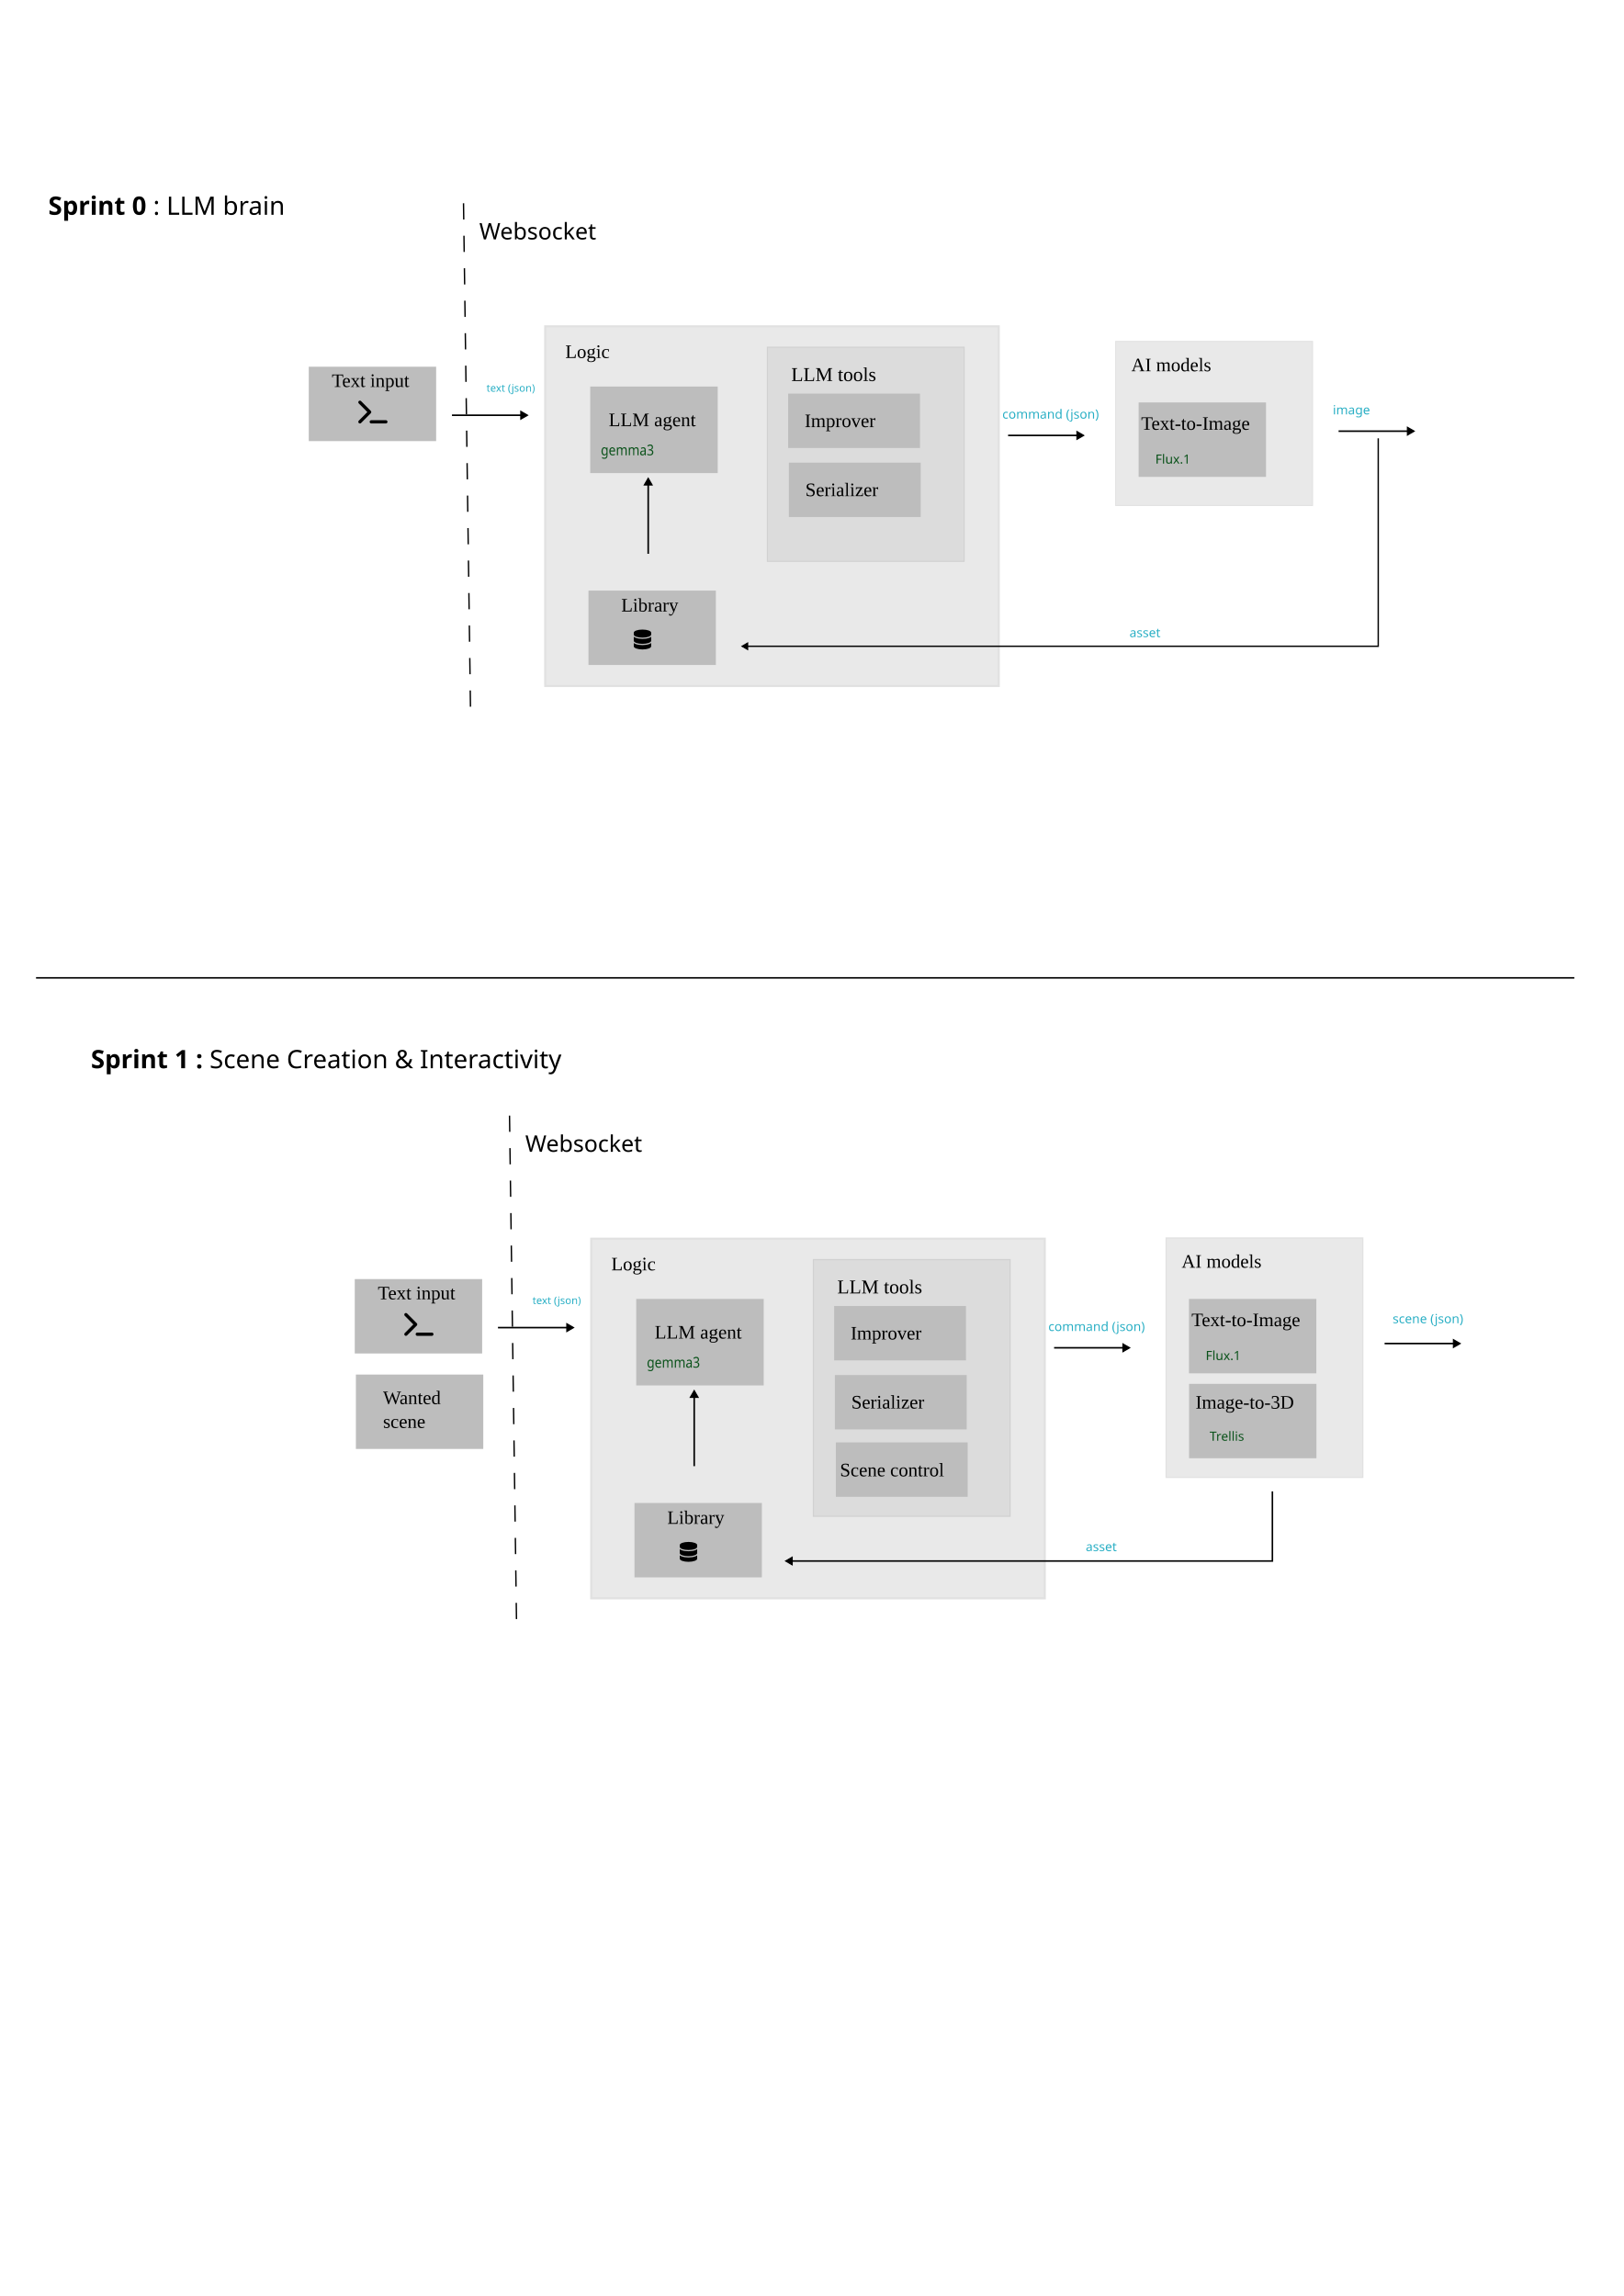
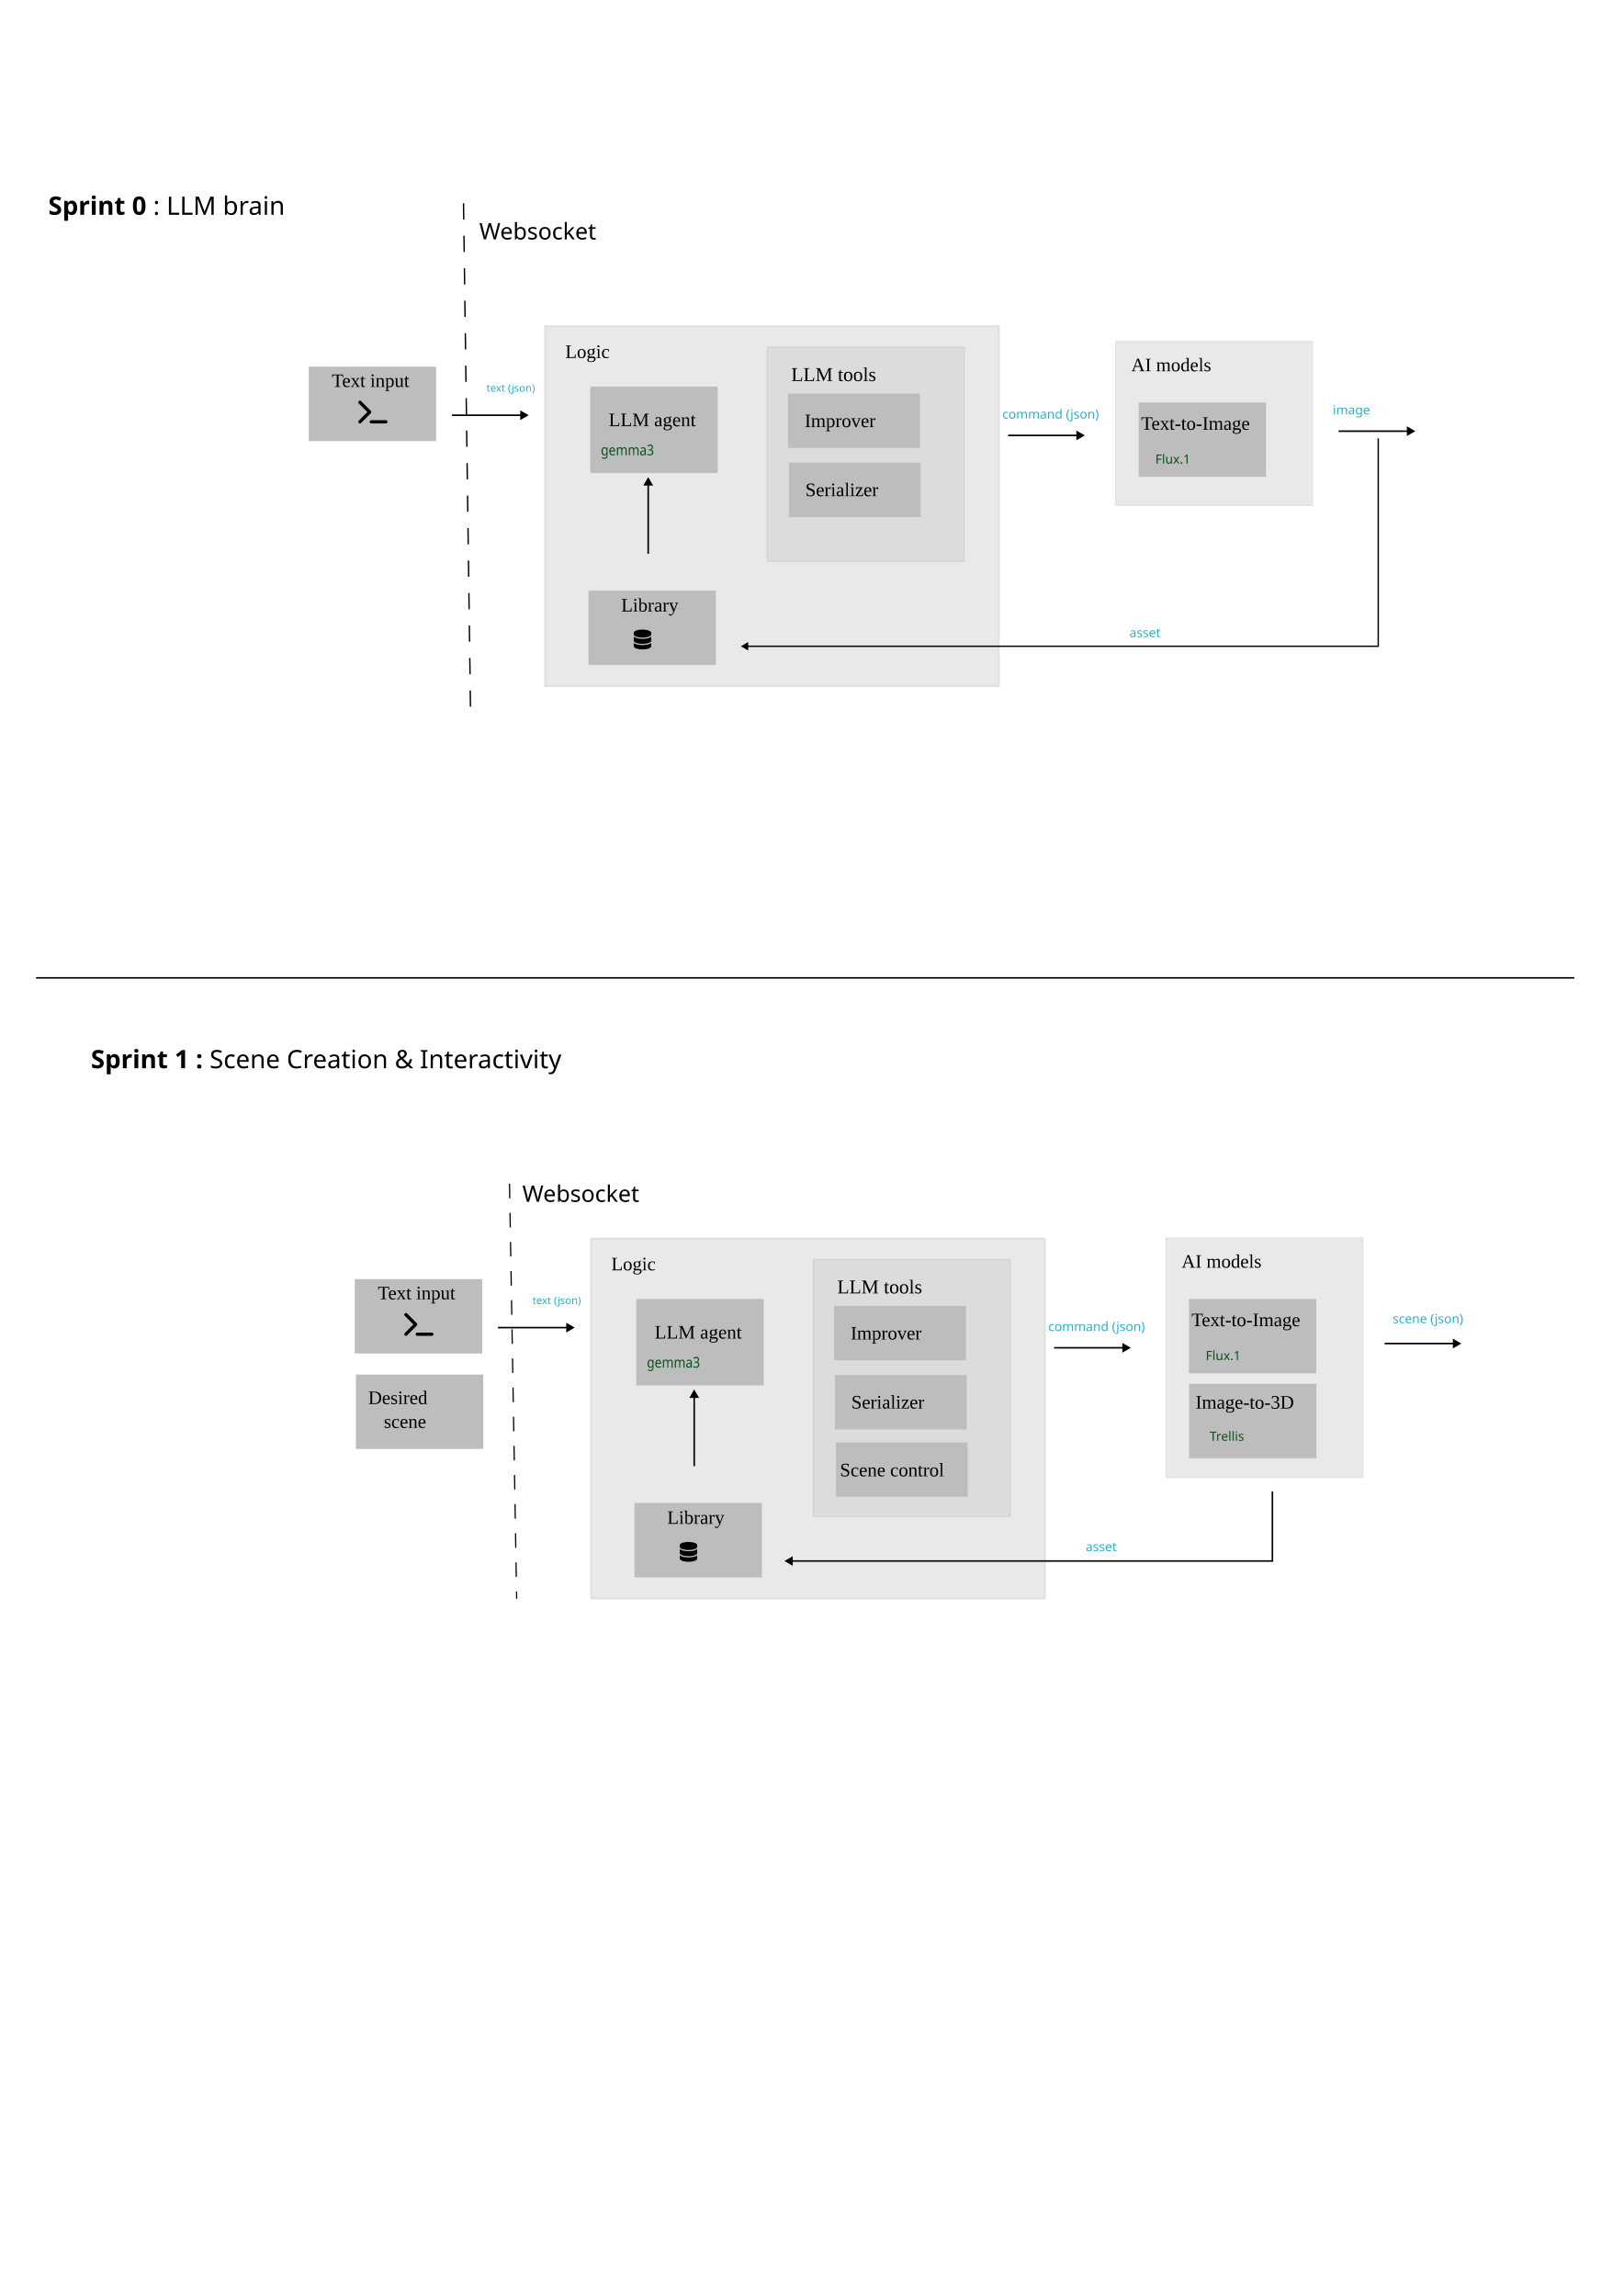
<svg xmlns="http://www.w3.org/2000/svg" width="210mm" height="297mm" viewBox="0 0 210 297" version="1.1" id="svg838">
  <defs id="defs835">
    <marker style="overflow:visible" id="marker12059-9" refX="0" refY="0" orient="auto-start-reverse" markerWidth="5.324" markerHeight="6.155" viewBox="0 0 5.324 6.155" preserveAspectRatio="xMidYMid">
      <path transform="scale(0.5)" style="fill:context-stroke;fill-rule:evenodd;stroke:context-stroke;stroke-width:1pt" d="M 5.77,0 -2.88,5 V -5 Z" id="path12057-09" />
    </marker>
    <marker style="overflow:visible" id="marker12059-9-9" refX="0" refY="0" orient="auto-start-reverse" markerWidth="5.324" markerHeight="6.155" viewBox="0 0 5.324 6.155" preserveAspectRatio="xMidYMid">
      <path transform="scale(0.5)" style="fill:context-stroke;fill-rule:evenodd;stroke:context-stroke;stroke-width:1pt" d="M 5.77,0 -2.88,5 V -5 Z" id="path12057-09-9" />
    </marker>
    <marker style="overflow:visible" id="marker12059-9-4" refX="0" refY="0" orient="auto-start-reverse" markerWidth="5.324" markerHeight="6.155" viewBox="0 0 5.324 6.155" preserveAspectRatio="xMidYMid">
      <path transform="scale(0.5)" style="fill:context-stroke;fill-rule:evenodd;stroke:context-stroke;stroke-width:1pt" d="M 5.77,0 -2.88,5 V -5 Z" id="path12057-09-3" />
    </marker>
    <marker style="overflow:visible" id="marker12059-9-4-1" refX="0" refY="0" orient="auto-start-reverse" markerWidth="5.324" markerHeight="6.155" viewBox="0 0 5.324 6.155" preserveAspectRatio="xMidYMid">
      <path transform="scale(0.5)" style="fill:context-stroke;fill-rule:evenodd;stroke:context-stroke;stroke-width:1pt" d="M 5.77,0 -2.88,5 V -5 Z" id="path12057-09-3-4" />
    </marker>
    <marker style="overflow:visible" id="marker12059-9-1" refX="0" refY="0" orient="auto-start-reverse" markerWidth="5.324" markerHeight="6.155" viewBox="0 0 5.324 6.155" preserveAspectRatio="xMidYMid">
      <path transform="scale(0.5)" style="fill:context-stroke;fill-rule:evenodd;stroke:context-stroke;stroke-width:1pt" d="M 5.77,0 -2.88,5 V -5 Z" id="path12057-09-5" />
    </marker>
    <marker style="overflow:visible" id="marker12059-9-4-5" refX="0" refY="0" orient="auto-start-reverse" markerWidth="5.324" markerHeight="6.155" viewBox="0 0 5.324 6.155" preserveAspectRatio="xMidYMid">
      <path transform="scale(0.5)" style="fill:context-stroke;fill-rule:evenodd;stroke:context-stroke;stroke-width:1pt" d="M 5.77,0 -2.88,5 V -5 Z" id="path12057-09-3-47" />
    </marker>
    <marker style="overflow:visible" id="marker12059-9-4-1-6" refX="0" refY="0" orient="auto-start-reverse" markerWidth="5.324" markerHeight="6.155" viewBox="0 0 5.324 6.155" preserveAspectRatio="xMidYMid">
      <path transform="scale(0.5)" style="fill:context-stroke;fill-rule:evenodd;stroke:context-stroke;stroke-width:1pt" d="M 5.77,0 -2.88,5 V -5 Z" id="path12057-09-3-4-5" />
    </marker>
    <marker style="overflow:visible" id="marker12059-9-9-6" refX="0" refY="0" orient="auto-start-reverse" markerWidth="5.324" markerHeight="6.155" viewBox="0 0 5.324 6.155" preserveAspectRatio="xMidYMid">
      <path transform="scale(0.5)" style="fill:context-stroke;fill-rule:evenodd;stroke:context-stroke;stroke-width:1pt" d="M 5.77,0 -2.88,5 V -5 Z" id="path12057-09-9-9" />
    </marker>
  </defs>
  <g id="layer1">
    <text xml:space="preserve" style="font-style:normal;font-variant:normal;font-weight:normal;font-stretch:normal;font-size:1.347px;font-family:sans-serif;-inkscape-font-specification:'sans-serif, Normal';font-variant-ligatures:normal;font-variant-caps:normal;font-variant-numeric:normal;font-variant-east-asian:normal;fill:#27aec4;fill-opacity:1;stroke:none;stroke-width:0.127;stroke-dasharray:none;stroke-dashoffset:0;stroke-opacity:1" x="62.922" y="50.667" id="text26095-0-62">
      <tspan id="tspan26093-3-6" style="fill:#27aec4;fill-opacity:1;stroke:none;stroke-width:0.127" x="62.922" y="50.667">text (json)</tspan>
    </text>
    <text xml:space="preserve" style="font-style:normal;font-variant:normal;font-weight:normal;font-stretch:normal;font-size:1.643px;font-family:sans-serif;-inkscape-font-specification:'sans-serif, Normal';font-variant-ligatures:normal;font-variant-caps:normal;font-variant-numeric:normal;font-variant-east-asian:normal;fill:#27aec4;fill-opacity:1;stroke:none;stroke-width:0.155;stroke-dasharray:none;stroke-dashoffset:0;stroke-opacity:1" x="129.633" y="54.15" id="text26095-0-6">
      <tspan id="tspan26093-3-0" style="fill:#27aec4;fill-opacity:1;stroke:none;stroke-width:0.155" x="129.633" y="54.15">command (json)</tspan>
    </text>
    <rect style="fill:#e9e9e9;fill-opacity:1;stroke:#e1e1e1;stroke-width:0.271;stroke-dasharray:none;stroke-opacity:1" id="rect17450-7-8-9-6-2" width="58.655" height="46.52" x="70.516" y="42.214" />
    <rect style="fill:#e9e9e9;fill-opacity:1;stroke:#e1e1e1;stroke-width:0.121;stroke-dasharray:none;stroke-opacity:1" id="rect17450-7-8-9-6-2-4" width="25.466" height="21.229" x="144.296" y="44.164" />
    <rect style="fill:#bdbdbd;fill-opacity:1;stroke-width:0.2" id="rect2531-7-5-0-19-2-1" width="16.475" height="9.624" x="147.264" y="52.061" />
    <text xml:space="preserve" style="font-style:normal;font-variant:normal;font-weight:normal;font-stretch:normal;font-size:1.643px;font-family:sans-serif;-inkscape-font-specification:'sans-serif, Normal';font-variant-ligatures:normal;font-variant-caps:normal;font-variant-numeric:normal;font-variant-east-asian:normal;fill:#0a521a;fill-opacity:1;stroke-width:0.205" x="149.422" y="59.966" id="text5242-1-0">
      <tspan id="tspan5240-7-8" style="font-style:normal;font-variant:normal;font-weight:normal;font-stretch:normal;font-size:1.643px;font-family:sans-serif;-inkscape-font-specification:'sans-serif, Normal';font-variant-ligatures:normal;font-variant-caps:normal;font-variant-numeric:normal;font-variant-east-asian:normal;fill:#0a521a;fill-opacity:1;stroke-width:0.205" x="149.422" y="59.966">Flux.1</tspan>
    </text>
    <text xml:space="preserve" style="font-size:2.465px;fill:#000000;fill-opacity:1;stroke-width:0.205" x="147.586" y="55.59" id="text6710-9-6">
      <tspan id="tspan6708-7-4" style="stroke-width:0.205" x="147.586" y="55.59">Text-to-Image</tspan>
    </text>
    <rect style="fill:#bdbdbd;fill-opacity:1;stroke-width:0.2" id="rect2531-7-5-0-6-9-2" width="16.475" height="9.624" x="39.933" y="47.436" />
    <path d="m 46.401,52.184 c -0.082,-0.082 -0.082,-0.216 0,-0.298 0.082,-0.082 0.215,-0.082 0.297,0 l 1.259,1.266 c 0.082,0.082 0.082,0.216 0,0.299 l -1.259,1.266 c -0.082,0.082 -0.215,0.082 -0.297,0 -0.082,-0.082 -0.082,-0.216 0,-0.299 l 1.11,-1.117 z m 1.617,2.171 h 1.888 c 0.116,0 0.21,0.094 0.21,0.211 0,0.117 -0.094,0.211 -0.21,0.211 h -1.888 c -0.116,0 -0.21,-0.094 -0.21,-0.211 0,-0.117 0.094,-0.211 0.21,-0.211 z" id="path3037-5-8" style="stroke-width:0.007" />
    <text xml:space="preserve" style="font-size:2.465px;fill:#000000;fill-opacity:1;stroke-width:0.205" x="42.913" y="50.056" id="text8225-8-9">
      <tspan id="tspan8223-3-3" style="stroke-width:0.205" x="42.913" y="50.056">Text input</tspan>
    </text>
    <path style="fill:none;fill-opacity:1;stroke:#000000;stroke-width:0.205;stroke-opacity:1;marker-end:url(#marker12059-9)" d="m 130.381,56.324 h 9.193" id="path11792-60" />
    <text xml:space="preserve" style="font-style:normal;font-variant:normal;font-weight:normal;font-stretch:normal;font-size:1.643px;font-family:sans-serif;-inkscape-font-specification:'sans-serif, Normal';font-variant-ligatures:normal;font-variant-caps:normal;font-variant-numeric:normal;font-variant-east-asian:normal;fill:#27aec4;fill-opacity:1;stroke:none;stroke-width:0.155;stroke-dasharray:none;stroke-dashoffset:0;stroke-opacity:1" x="172.377" y="53.6" id="text26095-0-6-0">
      <tspan id="tspan26093-3-0-7" style="fill:#27aec4;fill-opacity:1;stroke:none;stroke-width:0.155" x="172.377" y="53.6">image</tspan>
    </text>
    <path style="fill:none;fill-opacity:1;stroke:#000000;stroke-width:0.205;stroke-opacity:1;marker-end:url(#marker12059-9-4)" d="m 173.125,55.774 h 9.193" id="path11792-60-8" />
    <path style="fill:none;fill-opacity:1;stroke:#000000;stroke-width:0.205;stroke-opacity:1;marker-end:url(#marker12059-9-4-1)" d="m 83.835,71.637 v -9.193" id="path11792-60-8-9" />
    <path style="fill:none;fill-opacity:1;stroke:#000000;stroke-width:0.205;stroke-opacity:1;marker-end:url(#marker12059-9-9)" d="m 58.455,53.713 h 9.193" id="path11792-60-0" />
    <rect style="fill:#bdbdbd;fill-opacity:1;stroke-width:0.216" id="rect2531-7-5-0-9-8-6" width="16.487" height="11.193" x="76.337" y="50.002" />
    <text xml:space="preserve" style="font-size:2.485px;fill:#000000;fill-opacity:1;stroke-width:0.207" x="78.585" y="55.227" id="text6702-5-8" transform="scale(1.001728,0.9982747)">
      <tspan id="tspan6700-7-0" style="stroke-width:0.207" x="78.585" y="55.227">LLM agent</tspan>
    </text>
    <text xml:space="preserve" style="font-style:normal;font-variant:normal;font-weight:normal;font-stretch:normal;font-size:1.773px;font-family:sans-serif;-inkscape-font-specification:'sans-serif, Normal';font-variant-ligatures:normal;font-variant-caps:normal;font-variant-numeric:normal;font-variant-east-asian:normal;fill:#0a521a;fill-opacity:1;stroke-width:0.222" x="83.774" y="54.629" id="text5234-7-2" transform="scale(0.9275555,1.078103)">
      <tspan id="tspan5232-6-1" style="font-style:normal;font-variant:normal;font-weight:normal;font-stretch:normal;font-size:1.773px;font-family:sans-serif;-inkscape-font-specification:'sans-serif, Normal';font-variant-ligatures:normal;font-variant-caps:normal;font-variant-numeric:normal;font-variant-east-asian:normal;fill:#0a521a;fill-opacity:1;stroke-width:0.222" x="83.774" y="54.629">gemma3</tspan>
    </text>
    <text xml:space="preserve" style="font-style:normal;font-variant:normal;font-weight:normal;font-stretch:normal;font-size:3.286px;font-family:sans-serif;-inkscape-font-specification:'sans-serif, Normal';font-variant-ligatures:normal;font-variant-caps:normal;font-variant-numeric:normal;font-variant-east-asian:normal;fill:#000000;fill-opacity:1;stroke:none;stroke-width:0.155;stroke-dasharray:none;stroke-dashoffset:0;stroke-opacity:1" x="6.243" y="27.783" id="text29095-2">
      <tspan id="tspan29093-4" style="font-style:normal;font-variant:normal;font-weight:bold;font-stretch:normal;font-size:3.286px;font-family:sans-serif;-inkscape-font-specification:'sans-serif, Normal';font-variant-ligatures:normal;font-variant-caps:normal;font-variant-numeric:normal;font-variant-east-asian:normal;fill:#000000;fill-opacity:1;stroke-width:0.155" x="6.243" y="27.783">Sprint 0 <tspan style="font-weight:normal" id="tspan10859">: LLM brain</tspan>
      </tspan>
    </text>
    <text xml:space="preserve" style="font-size:2.465px;fill:#000000;fill-opacity:1;stroke-width:0.205" x="73.104" y="46.305" id="text2473-5-4">
      <tspan id="tspan2471-4-8" style="fill:#000000;fill-opacity:1;stroke-width:0.205" x="73.104" y="46.305">Logic</tspan>
    </text>
    <text xml:space="preserve" style="font-size:2.465px;fill:#000000;fill-opacity:1;stroke-width:0.205" x="146.308" y="48.02" id="text2477-1">
      <tspan id="tspan2475-2" style="fill:#000000;fill-opacity:1;stroke-width:0.205" x="146.308" y="48.02">AI models</tspan>
    </text>
    <rect style="fill:#bdbdbd;fill-opacity:1;stroke-width:0.2" id="rect2531-7-5-61-2-1" width="16.475" height="9.624" x="76.111" y="76.397" />
    <text xml:space="preserve" style="font-size:2.465px;fill:#000000;fill-opacity:1;stroke-width:0.205" x="80.341" y="79.102" id="text5230-0">
      <tspan id="tspan5228-3" style="stroke-width:0.205" x="80.341" y="79.102">Library</tspan>
    </text>
    <path d="m 84.218,81.839 v 0.241 c 0,0.222 -0.504,0.402 -1.125,0.402 -0.621,0 -1.125,-0.18 -1.125,-0.402 v -0.241 c 0,-0.222 0.504,-0.402 1.125,-0.402 0.621,0 1.125,0.18 1.125,0.402 z m -0.275,0.677 c 0.104,-0.037 0.2,-0.085 0.275,-0.144 v 0.512 c 0,0.222 -0.504,0.402 -1.125,0.402 -0.621,0 -1.125,-0.18 -1.125,-0.402 V 82.372 c 0.075,0.059 0.171,0.106 0.275,0.144 0.226,0.08 0.526,0.127 0.85,0.127 0.324,0 0.624,-0.047 0.85,-0.127 z m -1.975,0.66 c 0.075,0.059 0.171,0.106 0.275,0.144 0.226,0.08 0.526,0.127 0.85,0.127 0.324,0 0.624,-0.047 0.85,-0.127 0.104,-0.037 0.2,-0.085 0.275,-0.144 v 0.431 c 0,0.222 -0.504,0.402 -1.125,0.402 -0.621,0 -1.125,-0.18 -1.125,-0.402 z" id="path7076-4" style="stroke-width:0.005" />
    <text xml:space="preserve" style="font-style:normal;font-variant:normal;font-weight:normal;font-stretch:normal;font-size:3.286px;font-family:sans-serif;-inkscape-font-specification:'sans-serif, Normal';font-variant-ligatures:normal;font-variant-caps:normal;font-variant-numeric:normal;font-variant-east-asian:normal;fill:#000000;fill-opacity:1;stroke:none;stroke-width:0.155;stroke-dasharray:none;stroke-dashoffset:0;stroke-opacity:1" x="11.749" y="138.181" id="text29095-2-0">
      <tspan id="tspan29093-4-6" style="font-style:normal;font-variant:normal;font-weight:bold;font-stretch:normal;font-size:3.286px;font-family:sans-serif;-inkscape-font-specification:'sans-serif, Normal';font-variant-ligatures:normal;font-variant-caps:normal;font-variant-numeric:normal;font-variant-east-asian:normal;fill:#000000;fill-opacity:1;stroke-width:0.155" x="11.749" y="138.181">Sprint 1 : <tspan style="font-weight:normal" id="tspan10861">Scene Creation &amp; Interactivity</tspan>
      </tspan>
    </text>
    <path style="fill:#000000;stroke:#000000;stroke-width:0.175;stroke-dasharray:2.101, 2.101" d="m 59.948,26.291 0.924,66.837" id="path2520" />
    <text xml:space="preserve" style="font-size:2.959px;font-family:sans-serif;-inkscape-font-specification:'sans-serif, Normal';fill:#000000;fill-opacity:1;stroke:none;stroke-width:0.105;stroke-dasharray:1.258, 1.258" x="61.989" y="30.969" id="text2524">
      <tspan id="tspan2522" style="fill:#000000;fill-opacity:1;stroke:none;stroke-width:0.105" x="61.989" y="30.969">Websocket</tspan>
    </text>
    <path style="fill:none;stroke:#000000;stroke-width:0.177;stroke-dasharray:none;marker-end:url(#marker12059-9-9)" d="M 178.253,56.699 V 83.597 H 96.453" id="path2526" />
    <rect style="fill:#e9e9e9;fill-opacity:1;stroke:#e1e1e1;stroke-width:0.146;stroke-dasharray:none;stroke-opacity:1" id="rect17450-7-8-9-6-2-4-3" width="25.441" height="30.976" x="150.818" y="160.135" />
    <rect style="fill:#bdbdbd;fill-opacity:1;stroke-width:0.2" id="rect2531-7-5-0-19-2-1-6" width="16.475" height="9.624" x="153.774" y="168.021" />
    <text xml:space="preserve" style="font-style:normal;font-variant:normal;font-weight:normal;font-stretch:normal;font-size:1.643px;font-family:sans-serif;-inkscape-font-specification:'sans-serif, Normal';font-variant-ligatures:normal;font-variant-caps:normal;font-variant-numeric:normal;font-variant-east-asian:normal;fill:#0a521a;fill-opacity:1;stroke-width:0.205" x="155.932" y="175.926" id="text5242-1-0-0">
      <tspan id="tspan5240-7-8-6" style="font-style:normal;font-variant:normal;font-weight:normal;font-stretch:normal;font-size:1.643px;font-family:sans-serif;-inkscape-font-specification:'sans-serif, Normal';font-variant-ligatures:normal;font-variant-caps:normal;font-variant-numeric:normal;font-variant-east-asian:normal;fill:#0a521a;fill-opacity:1;stroke-width:0.205" x="155.932" y="175.926">Flux.1</tspan>
    </text>
    <text xml:space="preserve" style="font-size:2.465px;fill:#000000;fill-opacity:1;stroke-width:0.205" x="154.096" y="171.549" id="text6710-9-6-2">
      <tspan id="tspan6708-7-4-6" style="stroke-width:0.205" x="154.096" y="171.549">Text-to-Image</tspan>
    </text>
    <text xml:space="preserve" style="font-size:2.465px;fill:#000000;fill-opacity:1;stroke-width:0.205" x="152.818" y="163.98" id="text2477-1-9">
      <tspan id="tspan2475-2-3" style="fill:#000000;fill-opacity:1;stroke-width:0.205" x="152.818" y="163.98">AI models</tspan>
    </text>
    <rect style="fill:#bdbdbd;fill-opacity:1;stroke-width:0.2" id="rect2531-7-5-0-3-5-0-7-8" width="16.475" height="9.624" x="153.786" y="179.008" />
    <text xml:space="preserve" style="font-style:normal;font-variant:normal;font-weight:normal;font-stretch:normal;font-size:1.643px;font-family:sans-serif;-inkscape-font-specification:'sans-serif, Normal';font-variant-ligatures:normal;font-variant-caps:normal;font-variant-numeric:normal;font-variant-east-asian:normal;fill:#0a521a;fill-opacity:1;stroke-width:0.205" x="156.448" y="186.367" id="text5238-9-5-5-5">
      <tspan id="tspan5236-6-1-9-6" style="font-style:normal;font-variant:normal;font-weight:normal;font-stretch:normal;font-size:1.643px;font-family:sans-serif;-inkscape-font-specification:'sans-serif, Normal';font-variant-ligatures:normal;font-variant-caps:normal;font-variant-numeric:normal;font-variant-east-asian:normal;fill:#0a521a;fill-opacity:1;stroke-width:0.205" x="156.448" y="186.367">Trellis</tspan>
    </text>
    <text xml:space="preserve" style="font-size:2.465px;fill:#000000;fill-opacity:1;stroke-width:0.205" x="154.621" y="182.21" id="text6706-8-5-9-1">
      <tspan id="tspan6704-5-0-7-1" style="stroke-width:0.205" x="154.621" y="182.21">Image-to-3D</tspan>
    </text>
    <path style="fill:none;stroke:#000000;stroke-width:0.2;stroke-dasharray:none" d="M 4.66,126.491 H 203.614" id="path11903" />
    <rect style="fill:#dcdcdc;fill-opacity:1;stroke:#d1d1d1;stroke-width:0.138;stroke-dasharray:none;stroke-opacity:1" id="rect17450-7-8-9-6-2-4-1" width="25.448" height="27.702" x="99.247" y="44.911" />
    <text xml:space="preserve" style="font-size:2.54px;fill:#000000;fill-opacity:1;stroke-width:0.212" x="101.91" y="49.49" id="text6702-5-8-8" transform="scale(1.004129,0.9958882)">
      <tspan id="tspan6700-7-0-8" style="stroke-width:0.212" x="101.91" y="49.49">LLM tools</tspan>
    </text>
    <rect style="fill:#bdbdbd;fill-opacity:1;stroke-width:0.174" id="rect2531-7-5-0-9-8-6-6" width="17.051" height="7.036" x="101.936" y="50.915" />
    <text xml:space="preserve" style="font-size:2.465px;fill:#000000;fill-opacity:1;stroke-width:0.205" x="104.066" y="55.246" id="text6710-9-6-0">
      <tspan id="tspan6708-7-4-63" style="stroke-width:0.205" x="104.066" y="55.246">Improver</tspan>
    </text>
    <rect style="fill:#bdbdbd;fill-opacity:1;stroke-width:0.174" id="rect2531-7-5-0-9-8-6-6-2" width="17.051" height="7.036" x="102.027" y="59.845" />
    <text xml:space="preserve" style="font-size:2.465px;fill:#000000;fill-opacity:1;stroke-width:0.205" x="104.157" y="64.176" id="text6710-9-6-0-0">
      <tspan id="tspan6708-7-4-63-6" style="stroke-width:0.205" x="104.157" y="64.176">Serializer</tspan>
    </text>
    <text xml:space="preserve" style="font-style:normal;font-variant:normal;font-weight:normal;font-stretch:normal;font-size:1.347px;font-family:sans-serif;-inkscape-font-specification:'sans-serif, Normal';font-variant-ligatures:normal;font-variant-caps:normal;font-variant-numeric:normal;font-variant-east-asian:normal;fill:#27aec4;fill-opacity:1;stroke:none;stroke-width:0.127;stroke-dasharray:none;stroke-dashoffset:0;stroke-opacity:1" x="68.872" y="168.687" id="text26095-0-62-3">
      <tspan id="tspan26093-3-6-7" style="fill:#27aec4;fill-opacity:1;stroke:none;stroke-width:0.127" x="68.872" y="168.687">text (json)</tspan>
    </text>
    <text xml:space="preserve" style="font-style:normal;font-variant:normal;font-weight:normal;font-stretch:normal;font-size:1.643px;font-family:sans-serif;-inkscape-font-specification:'sans-serif, Normal';font-variant-ligatures:normal;font-variant-caps:normal;font-variant-numeric:normal;font-variant-east-asian:normal;fill:#27aec4;fill-opacity:1;stroke:none;stroke-width:0.155;stroke-dasharray:none;stroke-dashoffset:0;stroke-opacity:1" x="135.582" y="172.17" id="text26095-0-6-4">
      <tspan id="tspan26093-3-0-5" style="fill:#27aec4;fill-opacity:1;stroke:none;stroke-width:0.155" x="135.582" y="172.17">command (json)</tspan>
    </text>
    <text xml:space="preserve" style="font-style:normal;font-variant:normal;font-weight:normal;font-stretch:normal;font-size:1.643px;font-family:sans-serif;-inkscape-font-specification:'sans-serif, Normal';font-variant-ligatures:normal;font-variant-caps:normal;font-variant-numeric:normal;font-variant-east-asian:normal;fill:#27aec4;fill-opacity:1;stroke:none;stroke-width:0.155;stroke-dasharray:none;stroke-dashoffset:0;stroke-opacity:1" x="140.422" y="200.648" id="text26095-0-6-4-1">
      <tspan id="tspan26093-3-0-5-5" style="fill:#27aec4;fill-opacity:1;stroke:none;stroke-width:0.155" x="140.422" y="200.648">asset</tspan>
    </text>
    <text xml:space="preserve" style="font-style:normal;font-variant:normal;font-weight:normal;font-stretch:normal;font-size:1.643px;font-family:sans-serif;-inkscape-font-specification:'sans-serif, Normal';font-variant-ligatures:normal;font-variant-caps:normal;font-variant-numeric:normal;font-variant-east-asian:normal;fill:#27aec4;fill-opacity:1;stroke:none;stroke-width:0.155;stroke-dasharray:none;stroke-dashoffset:0;stroke-opacity:1" x="146.079" y="82.413" id="text26095-0-6-4-1-9">
      <tspan id="tspan26093-3-0-5-5-7" style="fill:#27aec4;fill-opacity:1;stroke:none;stroke-width:0.155" x="146.079" y="82.413">asset</tspan>
    </text>
    <rect style="fill:#e9e9e9;fill-opacity:1;stroke:#e1e1e1;stroke-width:0.271;stroke-dasharray:none;stroke-opacity:1" id="rect17450-7-8-9-6-2-2" width="58.655" height="46.52" x="76.466" y="160.234" />
    <rect style="fill:#bdbdbd;fill-opacity:1;stroke-width:0.2" id="rect2531-7-5-0-6-9-2-0" width="16.475" height="9.624" x="45.883" y="165.456" />
    <path d="m 52.35,170.204 c -0.082,-0.082 -0.082,-0.216 0,-0.298 0.082,-0.082 0.215,-0.082 0.297,0 l 1.259,1.266 c 0.082,0.082 0.082,0.216 0,0.299 l -1.259,1.266 c -0.082,0.082 -0.215,0.082 -0.297,0 -0.082,-0.082 -0.082,-0.216 0,-0.299 l 1.11,-1.117 z m 1.617,2.171 h 1.888 c 0.116,0 0.21,0.094 0.21,0.211 0,0.117 -0.094,0.211 -0.21,0.211 H 53.967 c -0.116,0 -0.21,-0.094 -0.21,-0.211 0,-0.117 0.094,-0.211 0.21,-0.211 z" id="path3037-5-8-7" style="stroke-width:0.007" />
    <text xml:space="preserve" style="font-size:2.465px;fill:#000000;fill-opacity:1;stroke-width:0.205" x="48.862" y="168.076" id="text8225-8-9-8">
      <tspan id="tspan8223-3-3-6" style="stroke-width:0.205" x="48.862" y="168.076">Text input</tspan>
    </text>
    <rect style="fill:#bdbdbd;fill-opacity:1;stroke-width:0.2" id="rect2531-7-5-0-6-9-2-0-9" width="16.475" height="9.624" x="46.028" y="177.806" />
-     <text xml:space="preserve" style="font-size:2.465px;fill:#000000;fill-opacity:1;stroke-width:0.205" x="49.543" y="181.625" id="text8225-8-9-8-9">
-       <tspan style="stroke-width:0.205" x="49.543" y="181.625" id="tspan5392">Wanted </tspan>
-       <tspan style="stroke-width:0.205" x="49.543" y="184.706" id="tspan5396">scene</tspan>
+     <text xml:space="preserve" style="font-size:2.465px;fill:#000000;fill-opacity:1;stroke-width:0.205" x="53.92" y="181.625" id="text8225-8-9-8-9">
+       <tspan style="text-align:center;text-anchor:middle;stroke-width:0.205" x="53.92" y="181.625" id="tspan5392">Desired </tspan>
+       <tspan style="text-align:center;text-anchor:middle;stroke-width:0.205" x="53.92" y="184.706" id="tspan5396">scene</tspan>
    </text>
    <path style="fill:none;fill-opacity:1;stroke:#000000;stroke-width:0.205;stroke-opacity:1;marker-end:url(#marker12059-9-1)" d="m 136.33,174.344 h 9.193" id="path11792-60-88" />
    <text xml:space="preserve" style="font-style:normal;font-variant:normal;font-weight:normal;font-stretch:normal;font-size:1.643px;font-family:sans-serif;-inkscape-font-specification:'sans-serif, Normal';font-variant-ligatures:normal;font-variant-caps:normal;font-variant-numeric:normal;font-variant-east-asian:normal;fill:#27aec4;fill-opacity:1;stroke:none;stroke-width:0.155;stroke-dasharray:none;stroke-dashoffset:0;stroke-opacity:1" x="180.117" y="171.161" id="text26095-0-6-0-4">
      <tspan id="tspan26093-3-0-7-3" style="fill:#27aec4;fill-opacity:1;stroke:none;stroke-width:0.155" x="180.117" y="171.161">scene (json)</tspan>
    </text>
    <path style="fill:none;fill-opacity:1;stroke:#000000;stroke-width:0.205;stroke-opacity:1;marker-end:url(#marker12059-9-4-5)" d="m 179.075,173.794 h 9.193" id="path11792-60-8-1" />
    <path style="fill:none;fill-opacity:1;stroke:#000000;stroke-width:0.205;stroke-opacity:1;marker-end:url(#marker12059-9-4-1-6)" d="m 89.785,189.657 v -9.193" id="path11792-60-8-9-4" />
    <path style="fill:none;fill-opacity:1;stroke:#000000;stroke-width:0.205;stroke-opacity:1;marker-end:url(#marker12059-9-9-6)" d="m 64.405,171.733 h 9.193" id="path11792-60-0-9" />
    <rect style="fill:#bdbdbd;fill-opacity:1;stroke-width:0.216" id="rect2531-7-5-0-9-8-6-2" width="16.487" height="11.193" x="82.286" y="168.022" />
    <text xml:space="preserve" style="font-size:2.485px;fill:#000000;fill-opacity:1;stroke-width:0.207" x="84.525" y="173.451" id="text6702-5-8-0" transform="scale(1.001728,0.9982747)">
      <tspan id="tspan6700-7-0-6" style="stroke-width:0.207" x="84.525" y="173.451">LLM agent</tspan>
    </text>
    <text xml:space="preserve" style="font-style:normal;font-variant:normal;font-weight:normal;font-stretch:normal;font-size:1.773px;font-family:sans-serif;-inkscape-font-specification:'sans-serif, Normal';font-variant-ligatures:normal;font-variant-caps:normal;font-variant-numeric:normal;font-variant-east-asian:normal;fill:#0a521a;fill-opacity:1;stroke-width:0.222" x="90.189" y="164.099" id="text5234-7-2-8" transform="scale(0.9275555,1.078103)">
      <tspan id="tspan5232-6-1-9" style="font-style:normal;font-variant:normal;font-weight:normal;font-stretch:normal;font-size:1.773px;font-family:sans-serif;-inkscape-font-specification:'sans-serif, Normal';font-variant-ligatures:normal;font-variant-caps:normal;font-variant-numeric:normal;font-variant-east-asian:normal;fill:#0a521a;fill-opacity:1;stroke-width:0.222" x="90.189" y="164.099">gemma3</tspan>
    </text>
    <text xml:space="preserve" style="font-size:2.465px;fill:#000000;fill-opacity:1;stroke-width:0.205" x="79.054" y="164.325" id="text2473-5-4-2">
      <tspan id="tspan2471-4-8-6" style="fill:#000000;fill-opacity:1;stroke-width:0.205" x="79.054" y="164.325">Logic</tspan>
    </text>
    <rect style="fill:#bdbdbd;fill-opacity:1;stroke-width:0.2" id="rect2531-7-5-61-2-1-9" width="16.475" height="9.624" x="82.06" y="194.417" />
    <text xml:space="preserve" style="font-size:2.465px;fill:#000000;fill-opacity:1;stroke-width:0.205" x="86.29" y="197.122" id="text5230-0-5">
      <tspan id="tspan5228-3-0" style="stroke-width:0.205" x="86.29" y="197.122">Library</tspan>
    </text>
    <path d="m 90.168,199.859 v 0.241 c 0,0.222 -0.504,0.402 -1.125,0.402 -0.621,0 -1.125,-0.18 -1.125,-0.402 v -0.241 c 0,-0.222 0.504,-0.402 1.125,-0.402 0.621,0 1.125,0.18 1.125,0.402 z m -0.275,0.677 c 0.104,-0.037 0.2,-0.085 0.275,-0.144 v 0.512 c 0,0.222 -0.504,0.402 -1.125,0.402 -0.621,0 -1.125,-0.18 -1.125,-0.402 v -0.512 c 0.075,0.059 0.171,0.106 0.275,0.144 0.226,0.08 0.526,0.127 0.85,0.127 0.324,0 0.624,-0.047 0.85,-0.127 z m -1.975,0.66 c 0.075,0.059 0.171,0.106 0.275,0.144 0.226,0.08 0.526,0.127 0.85,0.127 0.324,0 0.624,-0.047 0.85,-0.127 0.104,-0.037 0.2,-0.085 0.275,-0.144 v 0.431 c 0,0.222 -0.504,0.402 -1.125,0.402 -0.621,0 -1.125,-0.18 -1.125,-0.402 z" id="path7076-4-4" style="stroke-width:0.005" />
-     <path style="fill:#000000;stroke:#000000;stroke-width:0.175;stroke-dasharray:2.101, 2.101" d="m 65.898,144.311 0.924,66.837" id="path2520-8" />
-     <text xml:space="preserve" style="font-size:2.959px;font-family:sans-serif;-inkscape-font-specification:'sans-serif, Normal';fill:#000000;fill-opacity:1;stroke:none;stroke-width:0.105;stroke-dasharray:1.258, 1.258" x="67.939" y="148.989" id="text2524-7">
-       <tspan id="tspan2522-1" style="fill:#000000;fill-opacity:1;stroke:none;stroke-width:0.105" x="67.939" y="148.989">Websocket</tspan>
+     <path style="fill:#000000;stroke:#000000;stroke-width:0.157;stroke-dasharray:1.884, 1.884" d="m 65.897,153.119 0.925,53.686" id="path2520-8" />
+     <text xml:space="preserve" style="font-size:2.959px;font-family:sans-serif;-inkscape-font-specification:'sans-serif, Normal';fill:#000000;fill-opacity:1;stroke:none;stroke-width:0.105;stroke-dasharray:1.258, 1.258" x="67.558" y="155.465" id="text2524-7">
+       <tspan id="tspan2522-1" style="fill:#000000;fill-opacity:1;stroke:none;stroke-width:0.105" x="67.558" y="155.465">Websocket</tspan>
    </text>
    <path style="fill:none;stroke:#000000;stroke-width:0.2;stroke-dasharray:none;marker-end:url(#marker12059-9-9-6)" d="m 164.564,192.917 v 9.008 h -62.39" id="path2526-7" />
    <rect style="fill:#dcdcdc;fill-opacity:1;stroke:#d1d1d1;stroke-width:0.151;stroke-dasharray:none;stroke-opacity:1" id="rect17450-7-8-9-6-2-4-1-2" width="25.435" height="33.203" x="105.203" y="162.938" />
    <text xml:space="preserve" style="font-size:2.54px;fill:#000000;fill-opacity:1;stroke-width:0.212" x="107.836" y="167.998" id="text6702-5-8-8-7" transform="scale(1.004129,0.9958882)">
      <tspan id="tspan6700-7-0-8-2" style="stroke-width:0.212" x="107.836" y="167.998">LLM tools</tspan>
    </text>
    <rect style="fill:#bdbdbd;fill-opacity:1;stroke-width:0.174" id="rect2531-7-5-0-9-8-6-6-26" width="17.051" height="7.036" x="107.885" y="168.935" />
    <text xml:space="preserve" style="font-size:2.465px;fill:#000000;fill-opacity:1;stroke-width:0.205" x="110.015" y="173.266" id="text6710-9-6-0-1">
      <tspan id="tspan6708-7-4-63-0" style="stroke-width:0.205" x="110.015" y="173.266">Improver</tspan>
    </text>
    <rect style="fill:#bdbdbd;fill-opacity:1;stroke-width:0.174" id="rect2531-7-5-0-9-8-6-6-2-6" width="17.051" height="7.036" x="107.977" y="177.865" />
    <text xml:space="preserve" style="font-size:2.465px;fill:#000000;fill-opacity:1;stroke-width:0.205" x="110.107" y="182.196" id="text6710-9-6-0-0-1">
      <tspan id="tspan6708-7-4-63-6-5" style="stroke-width:0.205" x="110.107" y="182.196">Serializer</tspan>
    </text>
    <rect style="fill:#bdbdbd;fill-opacity:1;stroke-width:0.174" id="rect2531-7-5-0-9-8-6-6-2-6-9" width="17.051" height="7.036" x="108.105" y="186.582" />
    <text xml:space="preserve" style="font-size:2.465px;fill:#000000;fill-opacity:1;stroke-width:0.205" x="108.627" y="190.968" id="text6710-9-6-0-0-1-1">
      <tspan id="tspan6708-7-4-63-6-5-7" style="stroke-width:0.205" x="108.627" y="190.968">Scene control</tspan>
    </text>
  </g>
</svg>
